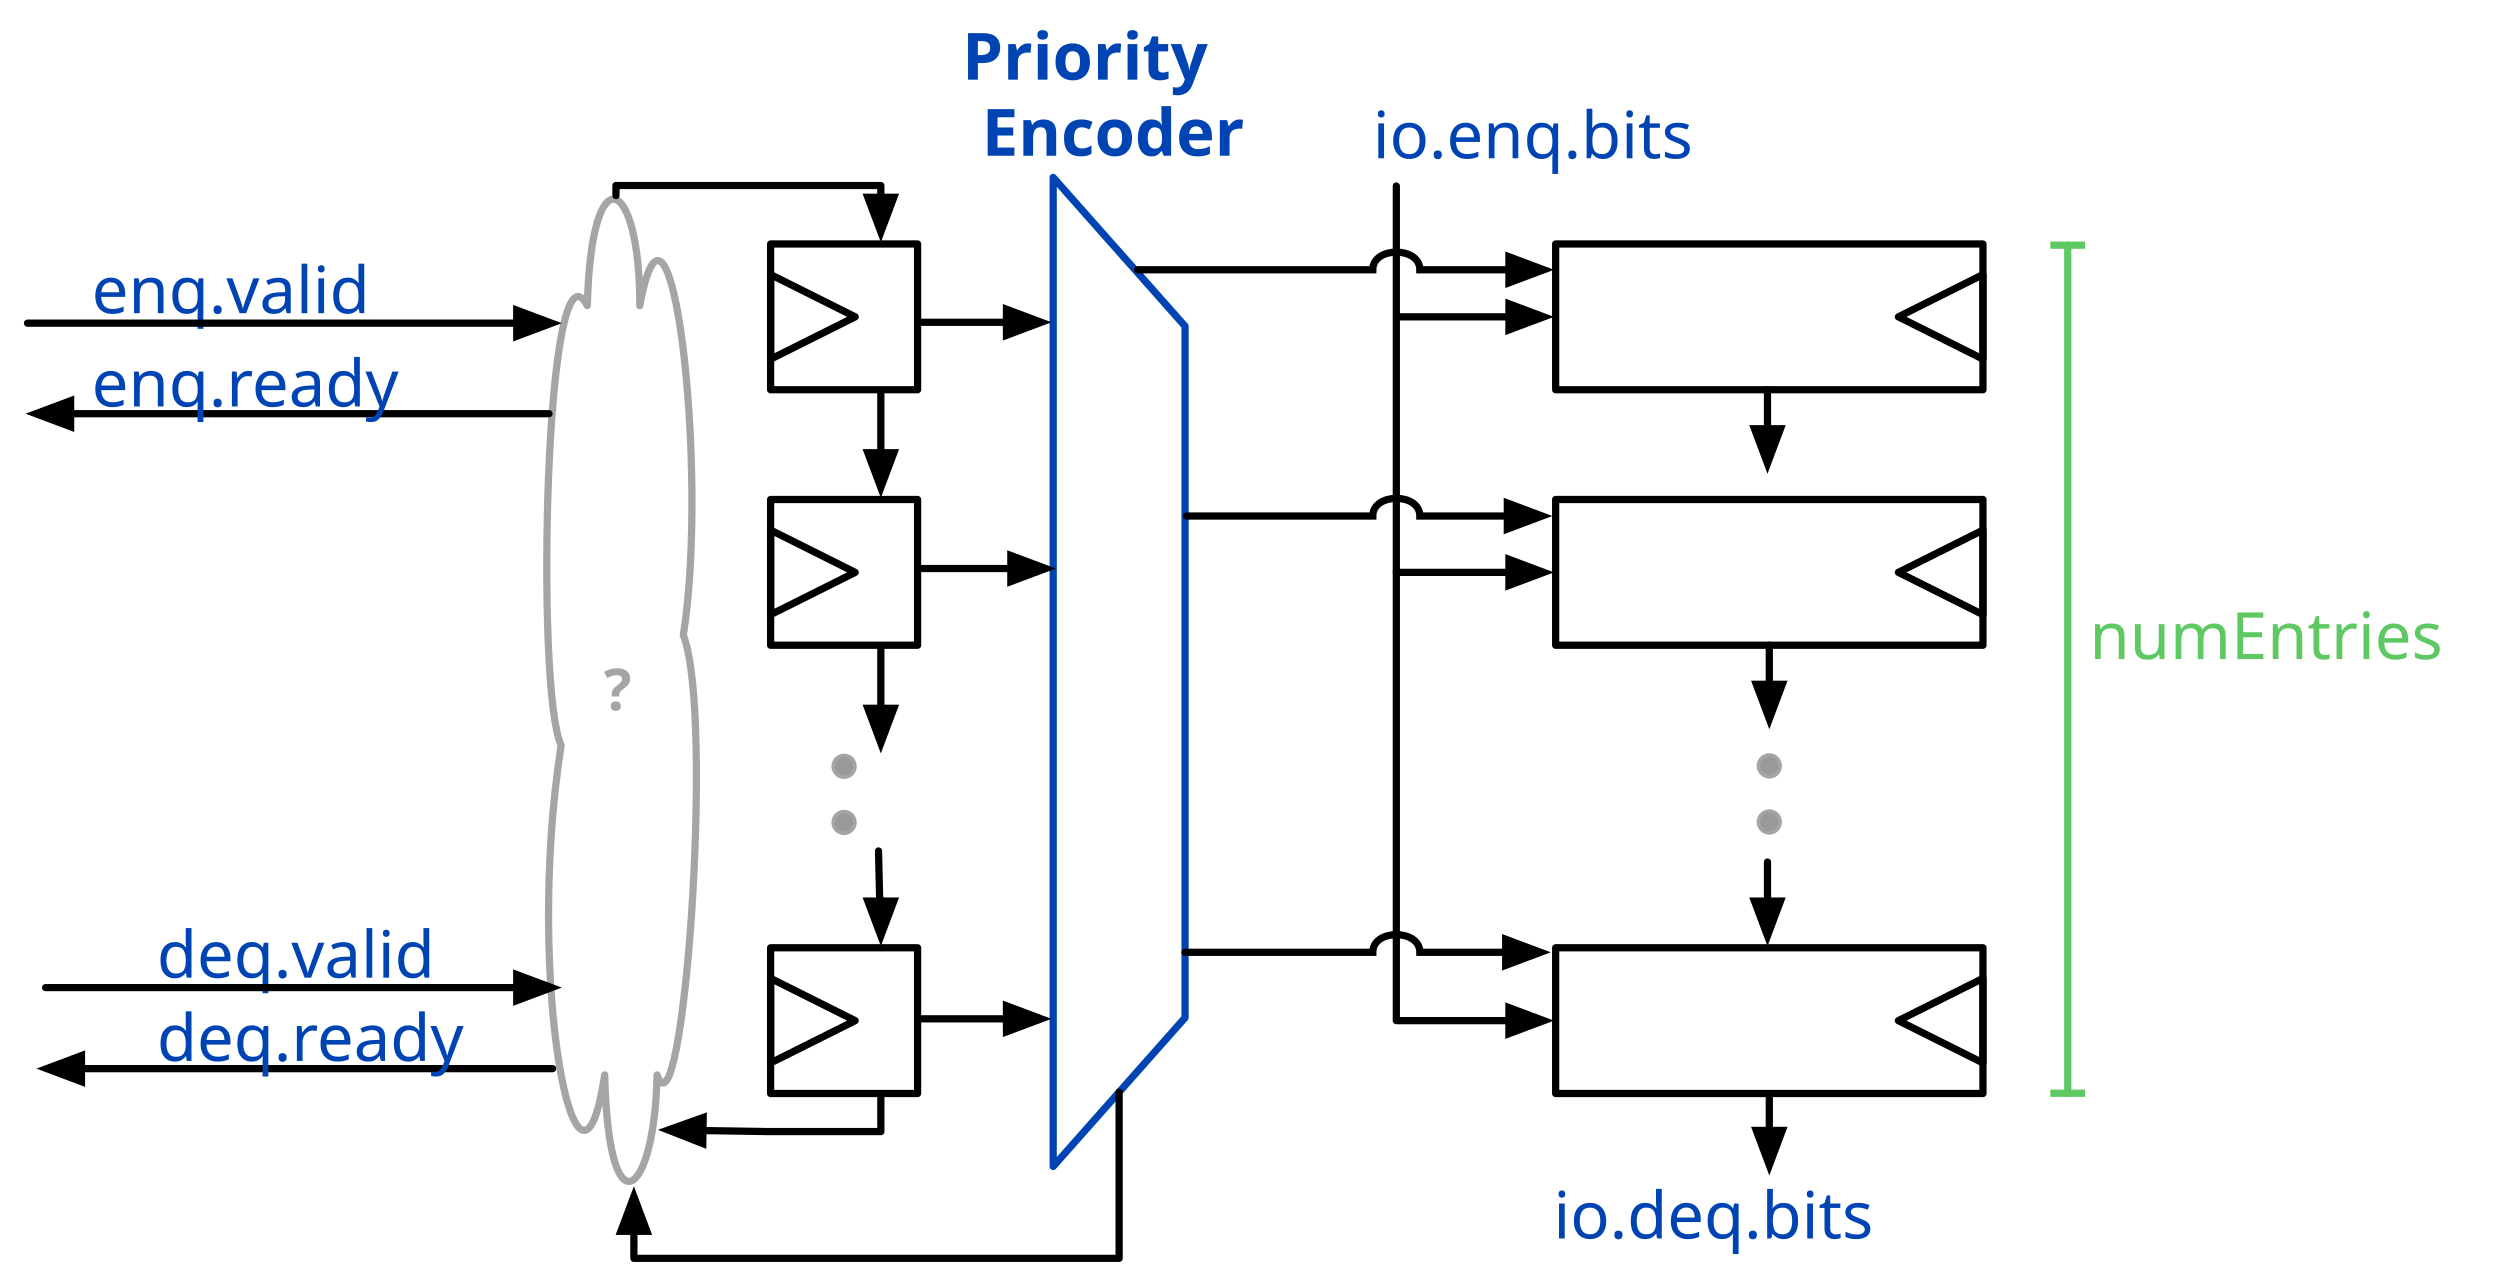
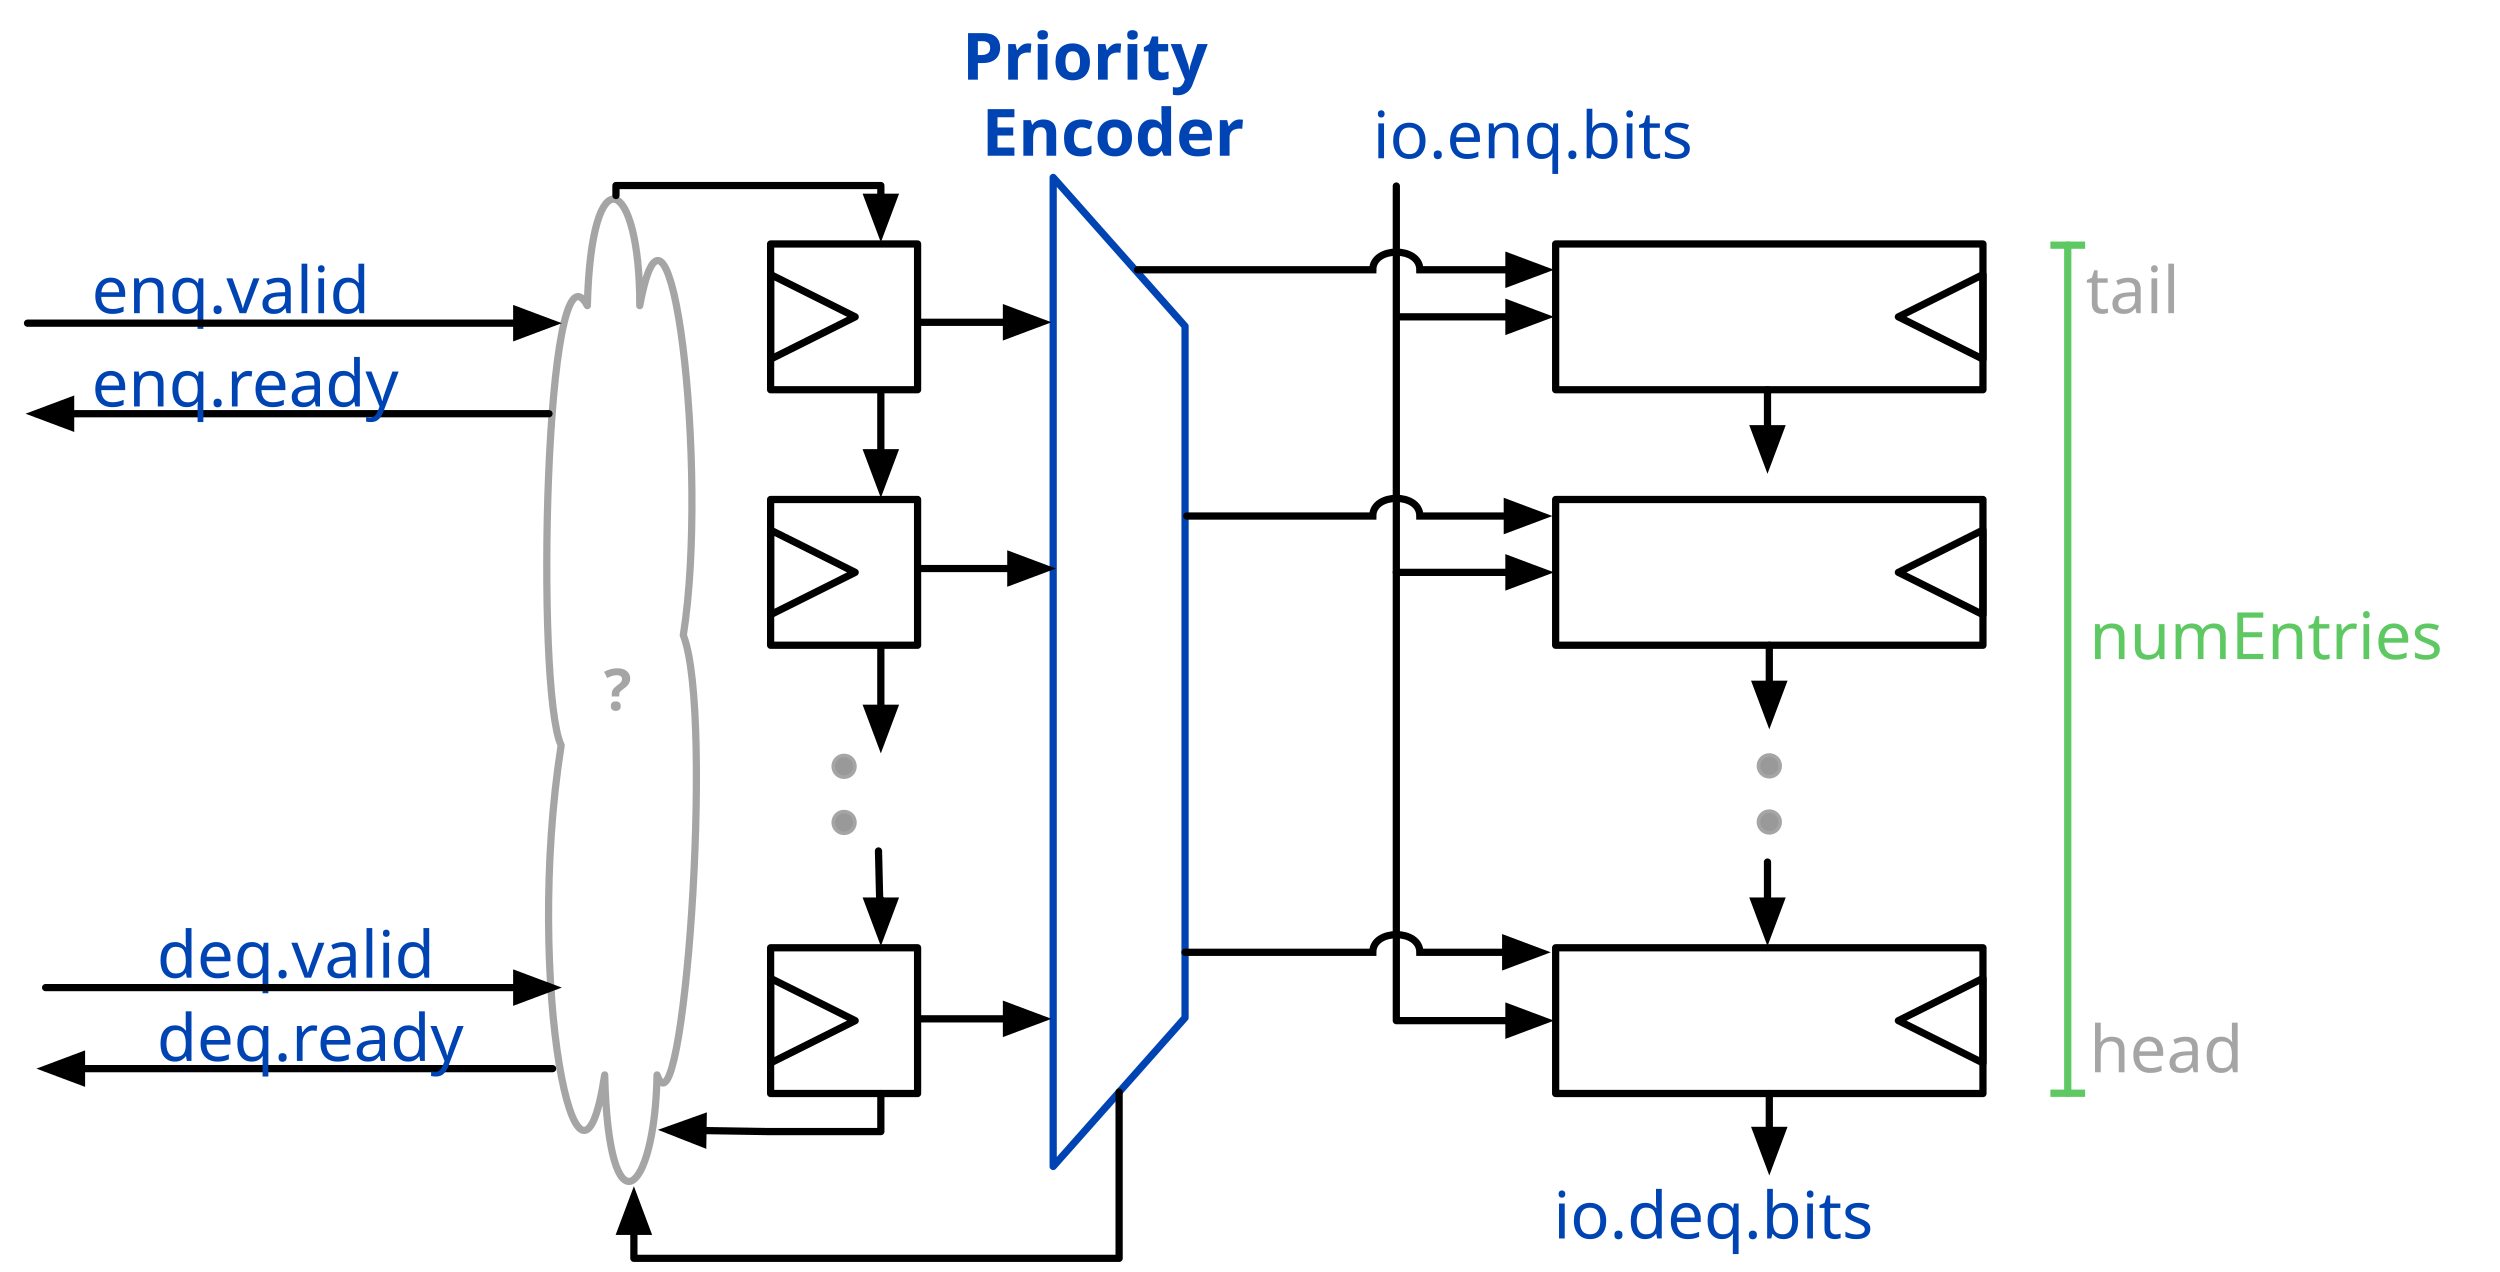
<svg xmlns="http://www.w3.org/2000/svg" version="1.1" viewBox="3557.4 4276 690.385 351" width="690.385" height="351">
  <defs>
    <marker orient="auto" overflow="visible" markerUnits="strokeWidth" id="FilledArrow_Marker" stroke-linejoin="miter" stroke-miterlimit="10" viewBox="-1 -3 7 6" markerWidth="7" markerHeight="6" color="black">
      <g>
        <path d="M 4.8 0 L 0 -1.8 L 0 1.8 Z" fill="currentColor" stroke="currentColor" stroke-width="1" />
      </g>
    </marker>
    <marker orient="auto" overflow="visible" markerUnits="strokeWidth" id="NegativeControls_Marker" stroke-linejoin="miter" stroke-miterlimit="10" viewBox="-1 -4 2 8" markerWidth="2" markerHeight="8" color="#5ec962">
      <g>
        <line x1="0" y1="-2.4" x2="0" y2="2.4" fill="none" stroke="currentColor" stroke-width="1" />
      </g>
    </marker>
    <marker orient="auto" overflow="visible" markerUnits="strokeWidth" id="NegativeControls_Marker_2" stroke-linejoin="miter" stroke-miterlimit="10" viewBox="-1 -4 2 8" markerWidth="2" markerHeight="8" color="#5ec962">
      <g>
        <line x1="0" y1="2.4" x2="0" y2="-2.4" fill="none" stroke="currentColor" stroke-width="1" />
      </g>
    </marker>
  </defs>
-   <g id="piority_encoder_queue" stroke-dasharray="none" fill-opacity="1" stroke-opacity="1" stroke="none" fill="none">
+   <g id="piority_encoder_queue" stroke="none" fill-opacity="1" fill="none" stroke-dasharray="none" stroke-opacity="1">
    <g id="piority_encoder_queue_Layer_1">
      <g id="Group_19">
        <g id="Graphic_21">
          <rect x="3987" y="4343.375" width="118" height="40.25" stroke="black" stroke-linecap="round" stroke-linejoin="round" stroke-width="2" />
        </g>
        <g id="Graphic_20">
          <path d="M 4105 4351.823 L 4081.646 4363.5 L 4105 4375.177 Z" stroke="black" stroke-linecap="round" stroke-linejoin="round" stroke-width="2" />
        </g>
      </g>
      <g id="Line_18">
        <path d="M 3944 4363.5 L 3968.1 4363.5 L 3974.1 4363.5" marker-end="url(#FilledArrow_Marker)" stroke="black" stroke-linecap="round" stroke-linejoin="round" stroke-width="2" />
      </g>
      <g id="Group_15">
        <g id="Graphic_17">
          <rect x="3987" y="4413.938" width="118" height="40.25" stroke="black" stroke-linecap="round" stroke-linejoin="round" stroke-width="2" />
        </g>
        <g id="Graphic_16">
          <path d="M 4105 4422.385 L 4081.646 4434.062 L 4105 4445.74 Z" stroke="black" stroke-linecap="round" stroke-linejoin="round" stroke-width="2" />
        </g>
      </g>
      <g id="Group_12">
        <g id="Graphic_14">
          <rect x="3987" y="4537.73" width="118" height="40.25" stroke="black" stroke-linecap="round" stroke-linejoin="round" stroke-width="2" />
        </g>
        <g id="Graphic_13">
          <path d="M 4105 4546.178 L 4081.646 4557.855 L 4105 4569.532 Z" stroke="black" stroke-linecap="round" stroke-linejoin="round" stroke-width="2" />
        </g>
      </g>
      <g id="Line_11">
        <path d="M 3943 4434.062 L 3968.1 4434.062 L 3974.1 4434.062" marker-end="url(#FilledArrow_Marker)" stroke="black" stroke-linecap="round" stroke-linejoin="round" stroke-width="2" />
      </g>
      <g id="Line_10">
        <line x1="4046" y1="4454.188" x2="4046" y2="4464.961" marker-end="url(#FilledArrow_Marker)" stroke="black" stroke-linecap="round" stroke-linejoin="round" stroke-width="2" />
      </g>
      <g id="Line_9">
        <path d="M 3943 4327.375 L 3943 4557.855 L 3974.1 4557.855" marker-end="url(#FilledArrow_Marker)" stroke="black" stroke-linecap="round" stroke-linejoin="round" stroke-width="2" />
      </g>
      <g id="Graphic_8">
        <circle cx="4046" cy="4487.5" r="3" fill="#999" />
        <circle cx="4046" cy="4487.5" r="3" stroke="#a5a5a5" stroke-linecap="round" stroke-linejoin="round" stroke-width="1" />
      </g>
      <g id="Graphic_7">
        <circle cx="4046" cy="4503" r="3" fill="#999" />
        <circle cx="4046" cy="4503" r="3" stroke="#a5a5a5" stroke-linecap="round" stroke-linejoin="round" stroke-width="1" />
      </g>
      <g id="Line_6">
        <line x1="4046" y1="4577.98" x2="4046" y2="4588.166" marker-end="url(#FilledArrow_Marker)" stroke="black" stroke-linecap="round" stroke-linejoin="round" stroke-width="2" />
      </g>
      <g id="Line_5">
        <line x1="4128.416" y1="4343.7" x2="4128.416" y2="4577.905" marker-end="url(#NegativeControls_Marker)" marker-start="url(#NegativeControls_Marker_2)" stroke="#5ec962" stroke-linecap="round" stroke-linejoin="round" stroke-width="2" />
      </g>
      <g id="Graphic_4">
        <text transform="translate(4134.416 4441)" fill="#5ec962">
-           <tspan font-family="Menlo" font-size="18" fill="#5ec962" x="0" y="17">numEntries</tspan>
+           <tspan font-family="Menlo" font-size="18" fill="#5ec962" x="0" y="17" xml:space="preserve">numEntries</tspan>
        </text>
      </g>
      <g id="Graphic_3">
        <text transform="translate(3936.5 4302.711)" fill="#0044b4">
-           <tspan font-family="Menlo" font-size="18" fill="#0044b4" x="0" y="17">io.enq.bits</tspan>
+           <tspan font-family="Menlo" font-size="18" fill="#0044b4" x="0" y="17" xml:space="preserve">io.enq.bits</tspan>
        </text>
      </g>
      <g id="Graphic_2">
        <text transform="translate(3986.397 4601)" fill="#0044b4">
-           <tspan font-family="Menlo" font-size="18" fill="#0044b4" x="0" y="17">io.deq.bits</tspan>
+           <tspan font-family="Menlo" font-size="18" fill="#0044b4" x="0" y="17" xml:space="preserve">io.deq.bits</tspan>
        </text>
      </g>
      <g id="Group_36">
        <g id="Graphic_29">
          <rect x="3770.207" y="4537.73" width="40.586" height="40.25" stroke="black" stroke-linecap="round" stroke-linejoin="round" stroke-width="2" />
        </g>
        <g id="Graphic_28">
          <path d="M 3770.207 4546.178 L 3793.561 4557.855 L 3770.207 4569.532 Z" stroke="black" stroke-linecap="round" stroke-linejoin="round" stroke-width="2" />
        </g>
      </g>
      <g id="Graphic_23">
        <circle cx="3790.5" cy="4487.625" r="3" fill="#999" />
        <circle cx="3790.5" cy="4487.625" r="3" stroke="#a5a5a5" stroke-linecap="round" stroke-linejoin="round" stroke-width="1" />
      </g>
      <g id="Graphic_22">
        <circle cx="3790.5" cy="4503.125" r="3" fill="#999" />
        <circle cx="3790.5" cy="4503.125" r="3" stroke="#a5a5a5" stroke-linecap="round" stroke-linejoin="round" stroke-width="1" />
      </g>
      <g id="Group_37">
        <g id="Graphic_39">
          <rect x="3770.207" y="4413.938" width="40.586" height="40.25" stroke="black" stroke-linecap="round" stroke-linejoin="round" stroke-width="2" />
        </g>
        <g id="Graphic_38">
          <path d="M 3770.207 4422.385 L 3793.561 4434.062 L 3770.207 4445.74 Z" stroke="black" stroke-linecap="round" stroke-linejoin="round" stroke-width="2" />
        </g>
      </g>
      <g id="Group_40">
        <g id="Graphic_42">
          <rect x="3770.207" y="4343.375" width="40.586" height="40.25" stroke="black" stroke-linecap="round" stroke-linejoin="round" stroke-width="2" />
        </g>
        <g id="Graphic_41">
          <path d="M 3770.207 4351.823 L 3793.561 4363.5 L 3770.207 4375.177 Z" stroke="black" stroke-linecap="round" stroke-linejoin="round" stroke-width="2" />
        </g>
      </g>
      <g id="Line_43">
        <line x1="3800.646" y1="4384.625" x2="3800.646" y2="4401.038" marker-end="url(#FilledArrow_Marker)" stroke="black" stroke-linecap="round" stroke-linejoin="round" stroke-width="2" />
      </g>
      <g id="Line_44">
        <line x1="3800.646" y1="4455.188" x2="3800.646" y2="4471.6" marker-end="url(#FilledArrow_Marker)" stroke="black" stroke-linecap="round" stroke-linejoin="round" stroke-width="2" />
      </g>
      <g id="Line_45">
        <path d="M 3800 4511 L 3800.323 4524.365 L 3800.646 4524.365 L 3800.646 4524.83" marker-end="url(#FilledArrow_Marker)" stroke="black" stroke-linecap="round" stroke-linejoin="round" stroke-width="2" />
      </g>
      <g id="Line_46">
        <path d="M 3800.646 4577.98 L 3800.646 4588.49 L 3769.637 4588.49 L 3751.525 4588.204" marker-end="url(#FilledArrow_Marker)" stroke="black" stroke-linecap="round" stroke-linejoin="round" stroke-width="2" />
      </g>
      <g id="Graphic_47">
        <path d="M 3712.367 4481.838 C 3705.094 4466.625 3707.994 4338.553 3719.596 4360.406 C 3720.672 4317.808 3734.164 4324.722 3734.076 4360.406 C 3742.535 4314.766 3753.346 4405.772 3746.095 4451.412 C 3754.796 4473.539 3745.985 4592.759 3738.844 4572.844 C 3738.272 4606.038 3725.506 4617.654 3724.386 4572.844 C 3717.157 4620.699 3702.084 4547.119 3712.367 4481.838 Z" stroke="#a5a5a5" stroke-linecap="round" stroke-linejoin="round" stroke-width="2" />
        <text transform="translate(3718.25 4457.125)" fill="#a5a5a5">
-           <tspan font-family="Menlo" font-weight="bold" font-size="16" fill="#a5a5a5" x="5.934" y="15">?</tspan>
+           <tspan font-family="Menlo" font-weight="bold" font-size="16" fill="#a5a5a5" x="5.934" y="15" xml:space="preserve">?</tspan>
        </text>
      </g>
      <g id="Line_48">
        <path d="M 3727.5 4330 L 3727.5 4327.238 L 3800.646 4327.238 L 3800.646 4330.475" marker-end="url(#FilledArrow_Marker)" stroke="black" stroke-linecap="round" stroke-linejoin="round" stroke-width="2" />
      </g>
      <g id="Graphic_53">
        <text transform="translate(3582.734 4345.5)" fill="#0044b4">
-           <tspan font-family="Menlo" font-size="18" fill="#0044b4" x="0" y="17">enq.valid</tspan>
+           <tspan font-family="Menlo" font-size="18" fill="#0044b4" x="0" y="17" xml:space="preserve">enq.valid</tspan>
        </text>
      </g>
      <g id="Line_52">
        <line x1="3565" y1="4365.25" x2="3700.1" y2="4365.25" marker-end="url(#FilledArrow_Marker)" stroke="black" stroke-linecap="round" stroke-linejoin="miter" stroke-width="2" />
      </g>
      <g id="Line_51">
        <line x1="3709" y1="4390.25" x2="3576.899" y2="4390.25" marker-end="url(#FilledArrow_Marker)" stroke="black" stroke-linecap="round" stroke-linejoin="miter" stroke-width="2" />
      </g>
      <g id="Graphic_50">
        <text transform="translate(3582.734 4371.25)" fill="#0044b4">
-           <tspan font-family="Menlo" font-size="18" fill="#0044b4" x="0" y="17">enq.ready</tspan>
+           <tspan font-family="Menlo" font-size="18" fill="#0044b4" x="0" y="17" xml:space="preserve">enq.ready</tspan>
        </text>
      </g>
      <g id="Graphic_57">
        <text transform="translate(3600.734 4528.98)" fill="#0044b4">
-           <tspan font-family="Menlo" font-size="18" fill="#0044b4" x="0" y="17">deq.valid</tspan>
+           <tspan font-family="Menlo" font-size="18" fill="#0044b4" x="0" y="17" xml:space="preserve">deq.valid</tspan>
        </text>
      </g>
      <g id="Line_56">
        <line x1="3570" y1="4548.73" x2="3700.1" y2="4548.73" marker-end="url(#FilledArrow_Marker)" stroke="black" stroke-linecap="round" stroke-linejoin="miter" stroke-width="2" />
      </g>
      <g id="Line_55">
        <line x1="3710" y1="4571.105" x2="3579.9" y2="4571.105" marker-end="url(#FilledArrow_Marker)" stroke="black" stroke-linecap="round" stroke-linejoin="miter" stroke-width="2" />
      </g>
      <g id="Graphic_54">
        <text transform="translate(3600.734 4551.98)" fill="#0044b4">
-           <tspan font-family="Menlo" font-size="18" fill="#0044b4" x="0" y="17">deq.ready</tspan>
+           <tspan font-family="Menlo" font-size="18" fill="#0044b4" x="0" y="17" xml:space="preserve">deq.ready</tspan>
        </text>
      </g>
      <g id="Graphic_59">
        <path d="M 3884.658 4366.083 L 3848.239 4325 L 3848.239 4598.125 L 3884.658 4557.042 L 3884.658 4366.083 Z" stroke="#0044b4" stroke-linecap="round" stroke-linejoin="round" stroke-width="2" />
      </g>
      <g id="Graphic_60">
        <text transform="translate(3823.101 4281)" fill="#0044b4">
-           <tspan font-family="Menlo" font-weight="bold" font-size="18" fill="#0044b4" x="0" y="17">Priority</tspan>
-           <tspan font-family="Menlo" font-weight="bold" font-size="18" fill="#0044b4" x="5.418" y="38">Encoder</tspan>
+           <tspan font-family="Menlo" font-weight="bold" font-size="18" fill="#0044b4" x="0" y="17" xml:space="preserve">Priority</tspan>
+           <tspan font-family="Menlo" font-weight="bold" font-size="18" fill="#0044b4" x="5.418" y="38" xml:space="preserve">Encoder</tspan>
        </text>
      </g>
      <g id="Line_61">
        <line x1="3810.793" y1="4365" x2="3835.339" y2="4365" marker-end="url(#FilledArrow_Marker)" stroke="black" stroke-linecap="round" stroke-linejoin="miter" stroke-width="2" />
      </g>
      <g id="Line_62">
        <line x1="3812" y1="4433" x2="3836.546" y2="4433" marker-end="url(#FilledArrow_Marker)" stroke="black" stroke-linecap="round" stroke-linejoin="miter" stroke-width="2" />
      </g>
      <g id="Line_63">
        <line x1="3810.793" y1="4557.355" x2="3835.339" y2="4557.355" marker-end="url(#FilledArrow_Marker)" stroke="black" stroke-linecap="round" stroke-linejoin="miter" stroke-width="2" />
      </g>
      <g id="Line_64">
        <path d="M 3884.658 4538.98 L 3936.5 4538.98 C 3936.5 4532.48 3949.5 4532.48 3949.5 4538.98 L 3973.204 4538.98" marker-end="url(#FilledArrow_Marker)" stroke="black" stroke-linecap="round" stroke-linejoin="miter" stroke-width="2" />
      </g>
      <g id="Line_65">
        <path d="M 3885.106 4418.5 L 3936.5 4418.5 C 3936.5 4412 3949.5 4412 3949.5 4418.5 L 3973.652 4418.5" marker-end="url(#FilledArrow_Marker)" stroke="black" stroke-linecap="round" stroke-linejoin="miter" stroke-width="2" />
      </g>
      <g id="Line_66">
        <path d="M 3871.554 4350.5 L 3936.5 4350.5 C 3936.5 4344 3949.5 4344 3949.5 4350.5 L 3974.1 4350.5" marker-end="url(#FilledArrow_Marker)" stroke="black" stroke-linecap="round" stroke-linejoin="miter" stroke-width="2" />
      </g>
      <g id="Line_67">
        <line x1="4045.5" y1="4383.625" x2="4045.5" y2="4394.398" marker-end="url(#FilledArrow_Marker)" stroke="black" stroke-linecap="round" stroke-linejoin="round" stroke-width="2" />
      </g>
      <g id="Line_68">
        <line x1="4045.5" y1="4514.057" x2="4045.5" y2="4524.83" marker-end="url(#FilledArrow_Marker)" stroke="black" stroke-linecap="round" stroke-linejoin="round" stroke-width="2" />
      </g>
      <g id="Line_69">
        <path d="M 3866.448 4577.583 L 3866.448 4623.496 L 3732.451 4623.496 L 3732.451 4616.025" marker-end="url(#FilledArrow_Marker)" stroke="black" stroke-linecap="round" stroke-linejoin="round" stroke-width="2" />
+       </g>
+       <g id="Graphic_71">
+         <text transform="translate(4134.416 4555.105)" fill="#a5a5a5">
+           <tspan font-family="Menlo" font-size="18" fill="#a5a5a5" x="0" y="17" xml:space="preserve">head</tspan>
+         </text>
+       </g>
+       <g id="Graphic_70">
+         <text transform="translate(4133.416 4345.5)" fill="#a5a5a5">
+           <tspan font-family="Menlo" font-size="18" fill="#a5a5a5" x="0" y="17" xml:space="preserve">tail</tspan>
+         </text>
      </g>
    </g>
  </g>
</svg>
